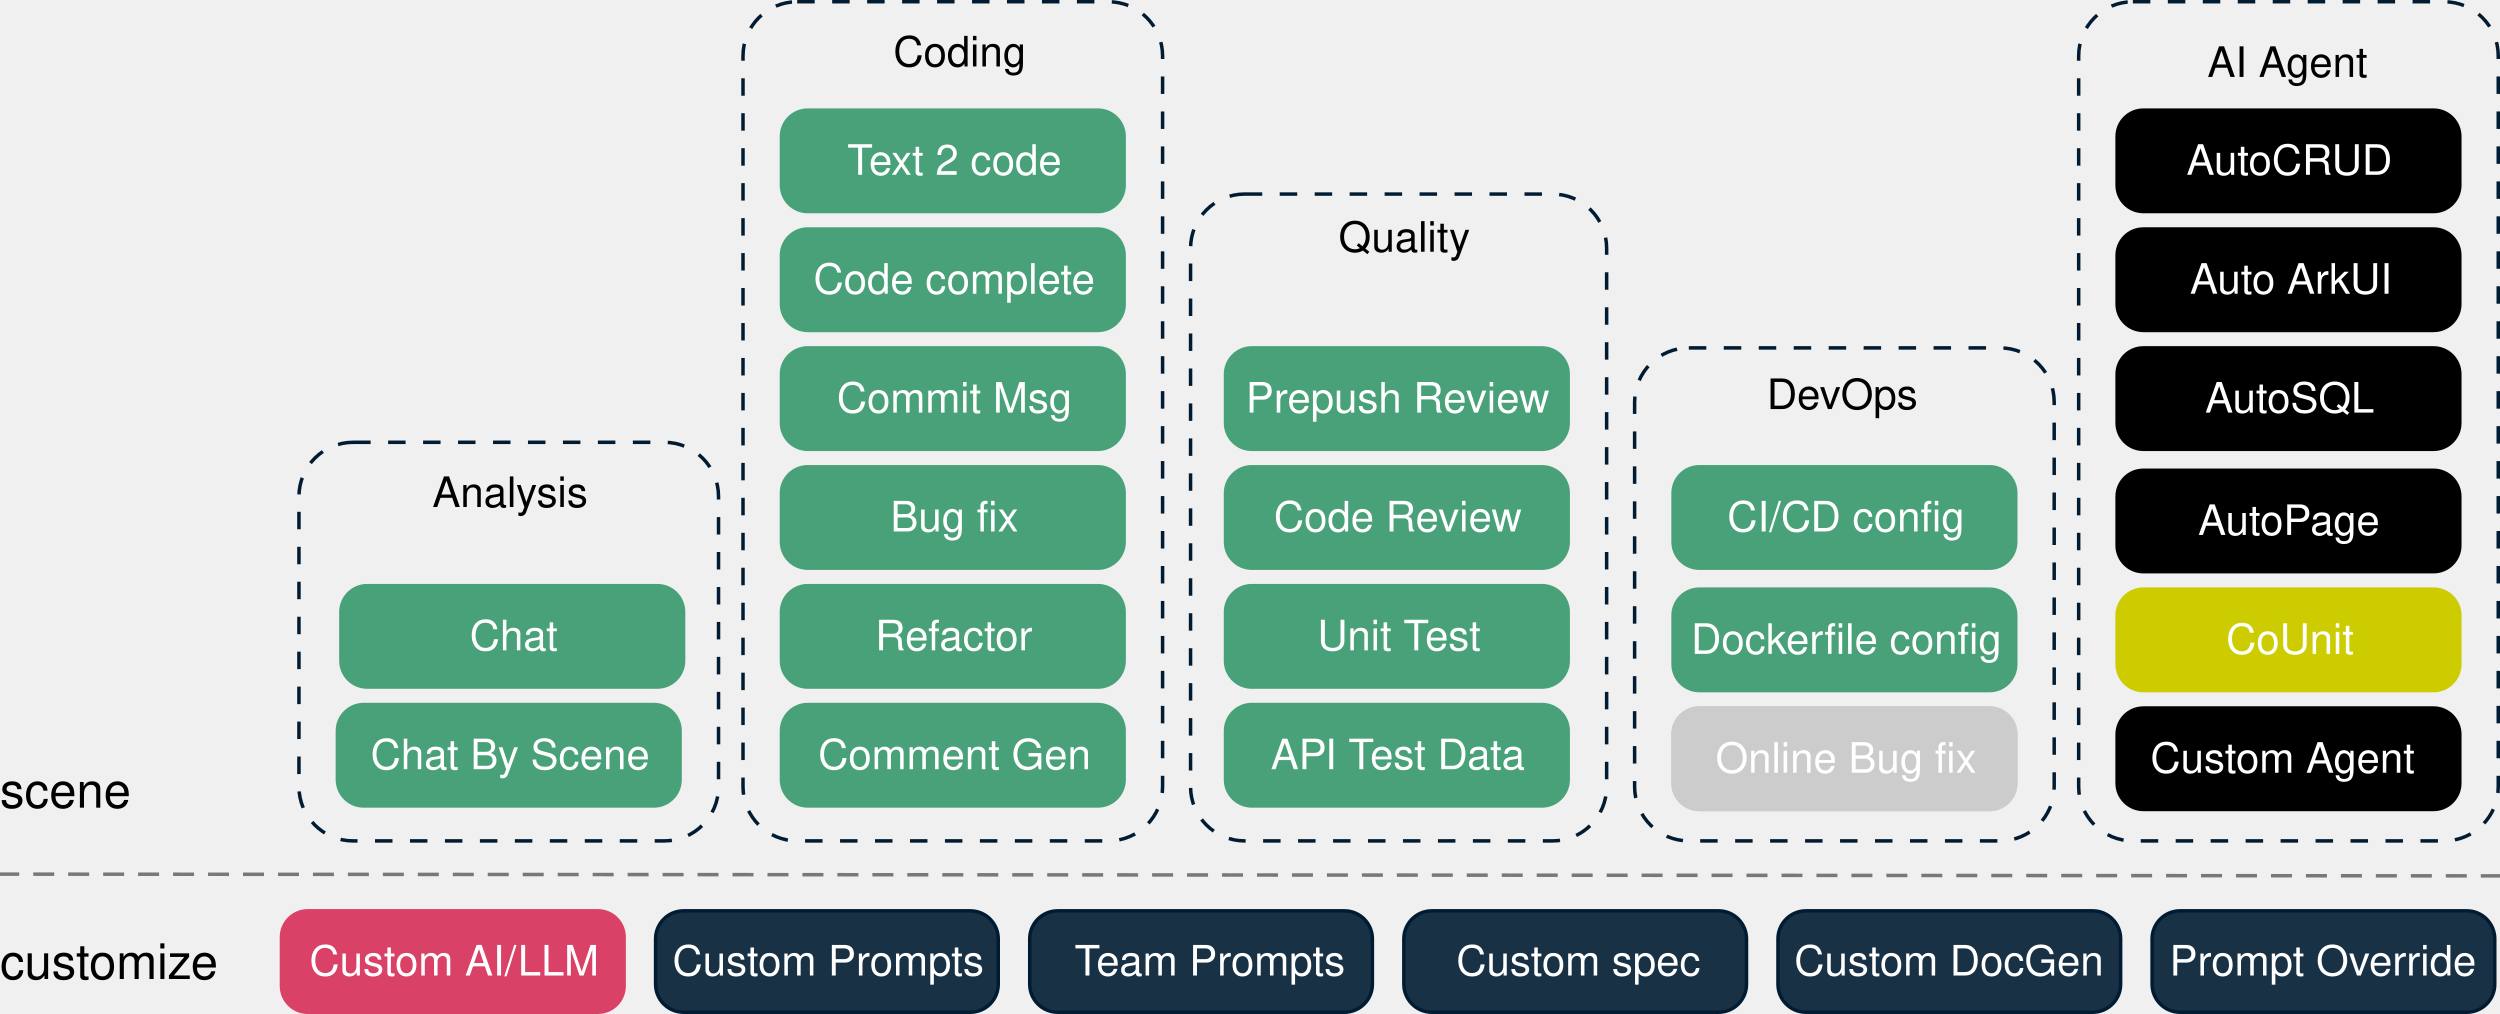
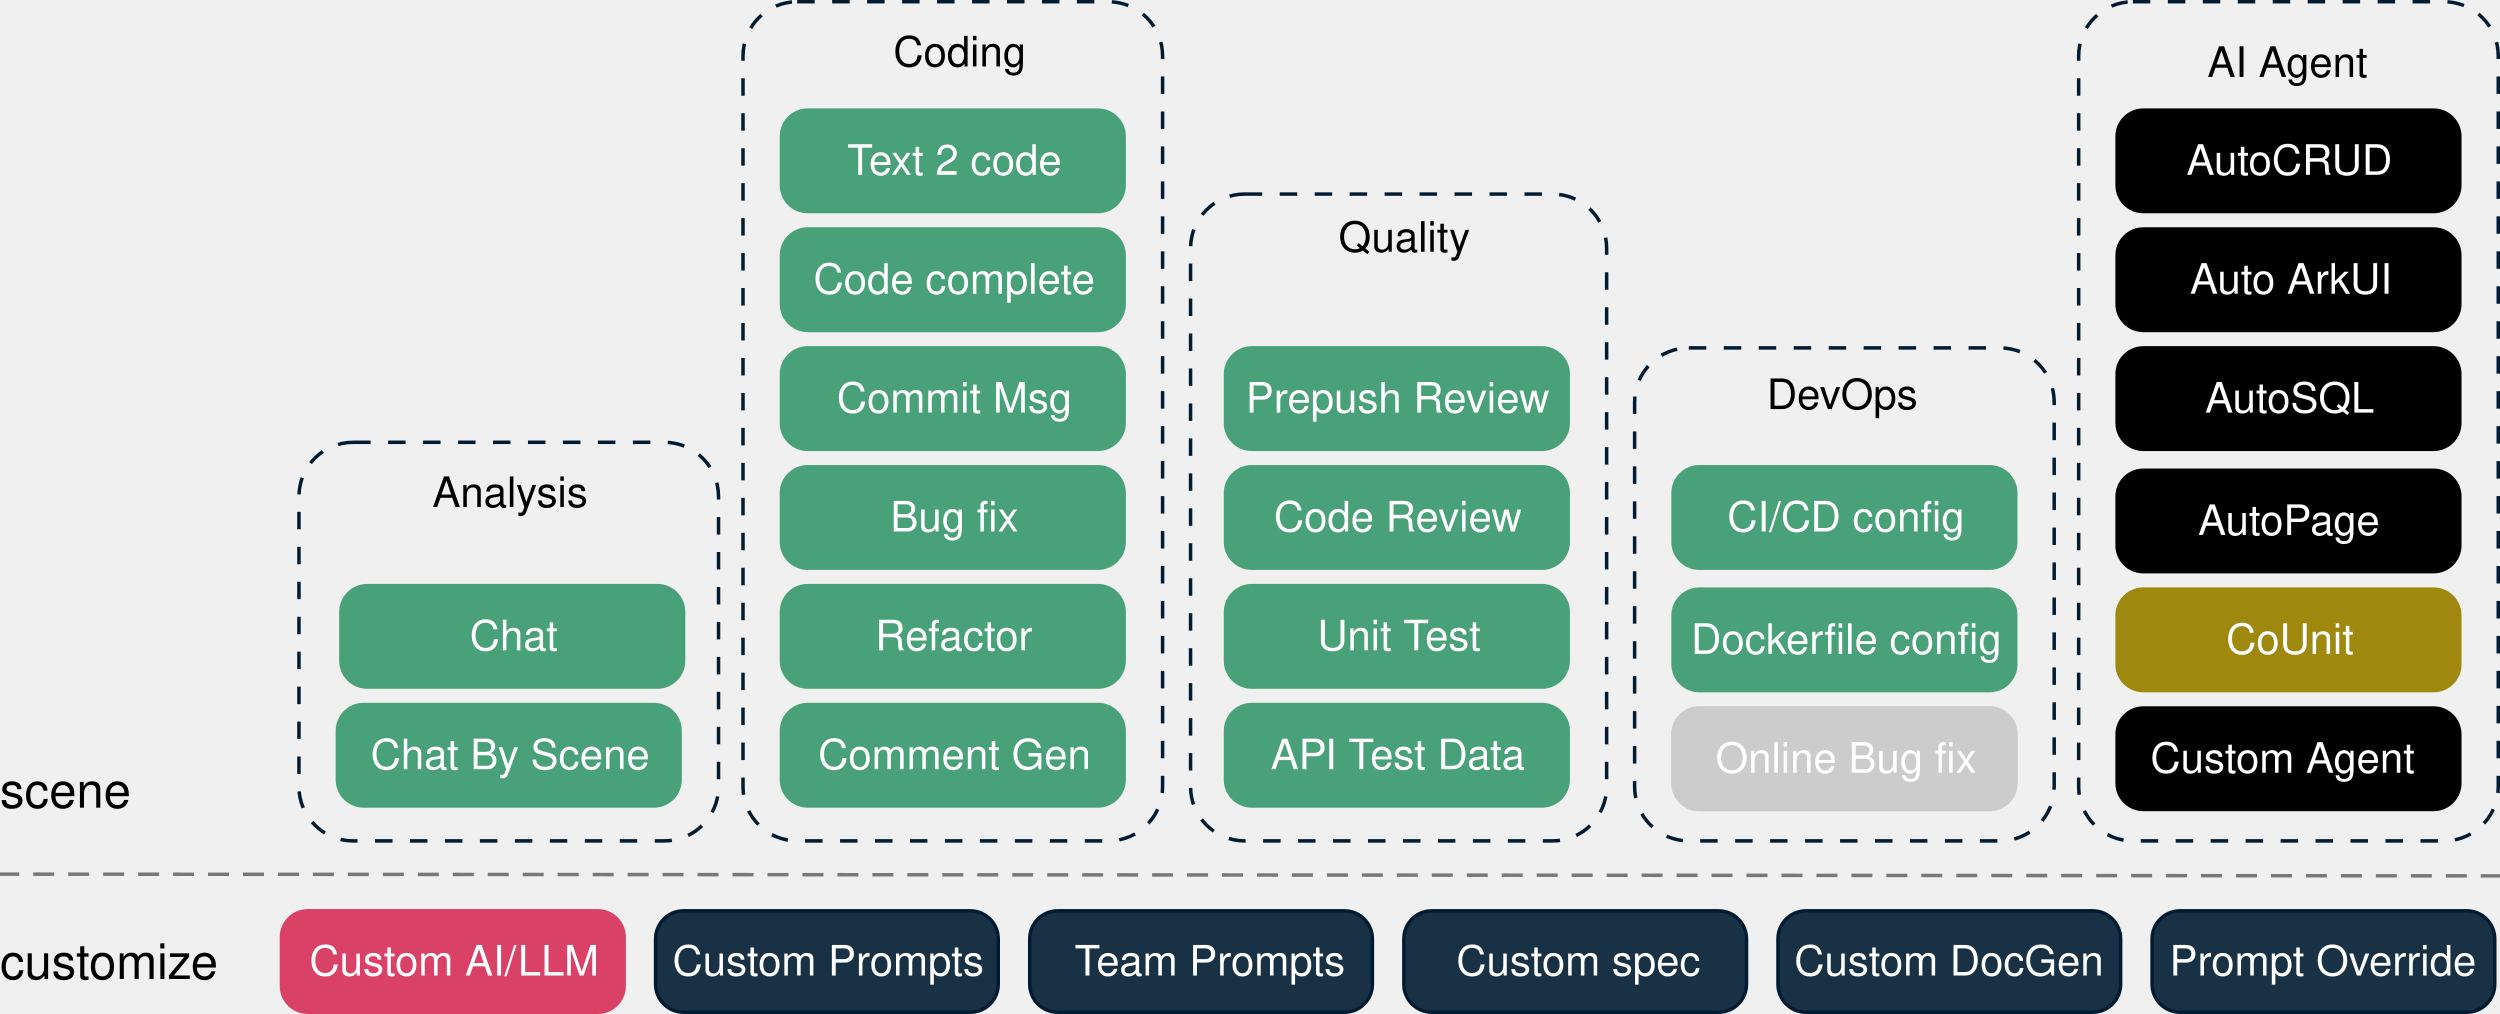
<svg xmlns="http://www.w3.org/2000/svg" xmlns:xlink="http://www.w3.org/1999/xlink" width="715px" height="290px" viewBox="0 0 715 290" version="1.1">
  <defs>
    <rect id="path-1" x="85.5" y="126" width="121" height="115" rx="16" />
    <mask id="mask-2" maskContentUnits="userSpaceOnUse" maskUnits="objectBoundingBox" x="0" y="0" width="121" height="115" fill="white">
      <use xlink:href="#path-1" />
    </mask>
    <rect id="path-3" x="212.5" y="0" width="121" height="241" rx="16" />
    <mask id="mask-4" maskContentUnits="userSpaceOnUse" maskUnits="objectBoundingBox" x="0" y="0" width="121" height="241" fill="white">
      <use xlink:href="#path-3" />
    </mask>
    <rect id="path-5" x="340.5" y="55" width="120" height="186" rx="16" />
    <mask id="mask-6" maskContentUnits="userSpaceOnUse" maskUnits="objectBoundingBox" x="0" y="0" width="120" height="186" fill="white">
      <use xlink:href="#path-5" />
    </mask>
    <rect id="path-7" x="467.5" y="99" width="121" height="142" rx="16" />
    <mask id="mask-8" maskContentUnits="userSpaceOnUse" maskUnits="objectBoundingBox" x="0" y="0" width="121" height="142" fill="white">
      <use xlink:href="#path-7" />
    </mask>
    <rect id="path-9" x="594.5" y="0" width="121" height="241" rx="16" />
    <mask id="mask-10" maskContentUnits="userSpaceOnUse" maskUnits="objectBoundingBox" x="0" y="0" width="121" height="241" fill="white">
      <use xlink:href="#path-9" />
    </mask>
  </defs>
  <g id="Page-1" stroke="none" stroke-width="1" fill="none" fill-rule="evenodd">
    <g id="autodev-overview" transform="translate(-0.5, -0)">
      <text id="scene" font-family="Helvetica" font-size="14" font-weight="normal" fill="#000000">
        <tspan x="0.5" y="231">scene</tspan>
      </text>
      <text id="customize" font-family="Helvetica" font-size="14" font-weight="normal" fill="#000000">
        <tspan x="0.5" y="280">customize</tspan>
      </text>
      <line x1="0.5" y1="250" x2="715" y2="250.5" id="Line" stroke-opacity="0.5" stroke="#000000" stroke-linecap="square" stroke-linejoin="round" stroke-dasharray="5,5" />
      <text id="Analysis" font-family="Helvetica" font-size="12" font-weight="normal" fill="#000000">
        <tspan x="124.158" y="145">Analysis</tspan>
      </text>
      <text id="Coding" font-family="Helvetica" font-size="12" font-weight="normal" fill="#000000">
        <tspan x="255.986" y="19">Coding</tspan>
      </text>
      <text id="Quality" font-family="Helvetica" font-size="12" font-weight="normal" fill="#000000">
        <tspan x="383.326" y="72">Quality</tspan>
      </text>
      <text id="DevOps" font-family="Helvetica" font-size="12" font-weight="normal" fill="#000000">
        <tspan x="505.826" y="117">DevOps</tspan>
      </text>
      <text id="AI-Agent" font-family="Helvetica" font-size="12" font-weight="normal" fill="#000000">
        <tspan x="631.812" y="22">AI Agent</tspan>
      </text>
      <g id="custom-llm" transform="translate(80.5, 260)">
        <g id="model" transform="translate(8, 8)" />
        <rect id="Rectangle" fill="#DA4167" x="0" y="0" width="99" height="30" rx="8" />
        <text id="Custom-AI/LLM" font-family="Helvetica" font-size="12" font-weight="normal" fill="#FFFFFF">
          <tspan x="8.481" y="19">Custom AI/LLM</tspan>
        </text>
      </g>
      <g id="custom-prompts" transform="translate(187.5, 260)">
        <rect id="Rectangle" stroke="#011C32" fill-opacity="0.9" fill="#011C32" x="0.5" y="0.5" width="98" height="29" rx="8" />
        <text id="Custom-Prompts" font-family="Helvetica" font-size="12" font-weight="normal" fill="#FFFFFF">
          <tspan x="5.322" y="19">Custom Prompts</tspan>
        </text>
      </g>
      <g id="team-prompts" transform="translate(294.5, 260)">
        <rect id="Rectangle" stroke="#011C32" fill-opacity="0.9" fill="#011C32" x="0.5" y="0.5" width="98" height="29" rx="8" />
        <text id="Team-Prompts" font-family="Helvetica" font-size="12" font-weight="normal" fill="#FFFFFF">
          <tspan x="13.322" y="19">Team Prompts</tspan>
        </text>
      </g>
      <g id="spec" transform="translate(401.5, 260)">
        <rect id="Rectangle" stroke="#011C32" fill-opacity="0.9" fill="#011C32" x="0.5" y="0.5" width="98" height="29" rx="8" />
        <text id="Custom-spec" font-family="Helvetica" font-size="12" font-weight="normal" fill="#FFFFFF">
          <tspan x="15.487" y="19">Custom spec</tspan>
        </text>
      </g>
      <g id="doc-gen" transform="translate(508.5, 260)">
        <rect id="Rectangle" stroke="#011C32" fill-opacity="0.9" fill="#011C32" x="0.5" y="0.5" width="98" height="29" rx="8" />
        <text id="Custom-DocGen" font-family="Helvetica" font-size="12" font-weight="normal" fill="#FFFFFF">
          <tspan x="5.15" y="19">Custom DocGen</tspan>
        </text>
      </g>
      <g id="prompt-override" transform="translate(615.5, 260)">
        <rect id="Rectangle" stroke="#011C32" fill-opacity="0.9" fill="#011C32" x="0.5" y="0.5" width="98" height="29" rx="8" />
        <text id="Prompt-Override" font-family="Helvetica" font-size="12" font-weight="normal" fill="#FFFFFF">
          <tspan x="5.487" y="19">Prompt Override</tspan>
        </text>
      </g>
      <use id="Rectangle" stroke="#011C32" mask="url(#mask-2)" stroke-width="2" stroke-dasharray="5,5" xlink:href="#path-1" />
      <use id="Rectangle" stroke="#011C32" mask="url(#mask-4)" stroke-width="2" stroke-dasharray="5,5" xlink:href="#path-3" />
      <use id="Rectangle" stroke="#011C32" mask="url(#mask-6)" stroke-width="2" stroke-dasharray="5,5" xlink:href="#path-5" />
      <use id="Rectangle" stroke="#011C32" mask="url(#mask-8)" stroke-width="2" stroke-dasharray="5,5" xlink:href="#path-7" />
      <g id="analysis" transform="translate(96.5, 167)">
        <g id="chat-by-selection" transform="translate(1, 0)">
          <rect id="Rectangle" fill="#48A178" x="0" y="0" width="99" height="30" rx="8" />
          <text id="Chat" font-family="Helvetica" font-size="12" font-weight="normal" fill="#FFFFFF">
            <tspan x="37.326" y="19">Chat</tspan>
          </text>
        </g>
        <g id="chat" transform="translate(0, 34)">
          <rect id="Rectangle" fill="#48A178" x="0" y="0" width="99" height="30" rx="8" />
          <text id="Chat-By-Scene" font-family="Helvetica" font-size="12" font-weight="normal" fill="#FFFFFF">
            <tspan x="9.978" y="19">Chat By Scene</tspan>
          </text>
        </g>
      </g>
      <g id="coding" transform="translate(223.5, 31)">
        <g id="commit-gen" transform="translate(0, 170)">
          <rect id="Rectangle" fill="#48A178" x="0" y="0" width="99" height="30" rx="8" />
          <text id="Comment-Gen" font-family="Helvetica" font-size="12" font-weight="normal" fill="#FFFFFF">
            <tspan x="10.985" y="19">Comment Gen</tspan>
          </text>
        </g>
        <g id="refactor" transform="translate(0, 136)">
          <rect id="Rectangle" fill="#48A178" x="0" y="0" width="99" height="30" rx="8" />
          <text id="Refactor" font-family="Helvetica" font-size="12" font-weight="normal" fill="#FFFFFF">
            <tspan x="27.324" y="19">Refactor</tspan>
          </text>
        </g>
        <g id="bug-fix" transform="translate(0, 102)">
          <rect id="Rectangle" fill="#48A178" x="0" y="0" width="99" height="30" rx="8" />
          <text id="Bug-fix" font-family="Helvetica" font-size="12" font-weight="normal" fill="#FFFFFF">
            <tspan x="31.657" y="19">Bug fix</tspan>
          </text>
        </g>
        <g id="commit-msg" transform="translate(0, 68)">
          <rect id="Rectangle" fill="#48A178" x="0" y="0" width="99" height="30" rx="8" />
          <text id="Commit-Msg" font-family="Helvetica" font-size="12" font-weight="normal" fill="#FFFFFF">
            <tspan x="16.332" y="19">Commit Msg</tspan>
          </text>
        </g>
        <g id="code-complete" transform="translate(0, 34)">
          <rect id="Rectangle" fill="#48A178" x="0" y="0" width="99" height="30" rx="8" />
          <text id="Code-complete" font-family="Helvetica" font-size="12" font-weight="normal" fill="#FFFFFF">
            <tspan x="9.644" y="19">Code complete</tspan>
          </text>
        </g>
        <g id="text2code">
          <rect id="Rectangle" fill="#48A178" x="0" y="0" width="99" height="30" rx="8" />
          <text id="Text-2-code" font-family="Helvetica" font-size="12" font-weight="normal" fill="#FFFFFF">
            <tspan x="19.314" y="19">Text 2 code</tspan>
          </text>
        </g>
      </g>
      <g id="quality" transform="translate(350.5, 99)">
        <g id="api-test-gen" transform="translate(0, 102)">
          <rect id="Rectangle" fill="#48A178" x="0" y="0" width="99" height="30" rx="8" />
          <text id="API-Test-Data" font-family="Helvetica" font-size="12" font-weight="normal" fill="#FFFFFF">
            <tspan x="13.423" y="19">API Test Data</tspan>
          </text>
        </g>
        <g id="unit-test" transform="translate(0, 68)">
          <rect id="Rectangle" fill="#48A178" x="0" y="0" width="99" height="30" rx="8" />
          <text id="Unit-Test" font-family="Helvetica" font-size="12" font-weight="normal" fill="#FFFFFF">
            <tspan x="26.765" y="19">Unit Test</tspan>
          </text>
        </g>
        <g id="code-review" transform="translate(0, 34)">
          <rect id="Rectangle" fill="#48A178" x="0" y="0" width="99" height="30" rx="8" />
          <text id="Code-Review" font-family="Helvetica" font-size="12" font-weight="normal" fill="#FFFFFF">
            <tspan x="14.316" y="19">Code Review</tspan>
          </text>
        </g>
        <g id="prepush" transform="translate(0, 0)">
          <rect id="Rectangle" fill="#48A178" x="0" y="0" width="99" height="30" rx="8" />
          <text id="Prepush-Review" font-family="Helvetica" font-size="12" font-weight="normal" fill="#FFFFFF">
            <tspan x="6.312" y="19">Prepush Review</tspan>
          </text>
        </g>
      </g>
      <g id="devops" transform="translate(478.5, 133)">
        <g id="online-bug" transform="translate(0, 69)">
          <rect id="Rectangle" fill="#CCCCCC" x="0" y="0" width="99" height="30" rx="8" />
          <rect id="Rectangle" fill="#CCCCCC" x="0" y="0" width="99" height="30" rx="8" />
          <text id="Online-Bug-fix" font-family="Helvetica" font-size="12" font-weight="normal" fill="#FFFFFF">
            <tspan x="12.646" y="19">Online Bug fix</tspan>
          </text>
        </g>
        <g id="dockerfile" transform="translate(0, 35)">
          <rect id="Rectangle" fill="#48A178" x="0" y="0" width="99" height="30" rx="8" />
          <text id="Dockerfile-config" font-family="Helvetica" font-size="12" font-weight="normal" fill="#FFFFFF">
            <tspan x="5.647" y="19">Dockerfile config</tspan>
          </text>
        </g>
        <g id="ci-cd">
          <rect id="Rectangle" fill="#48A178" x="0" y="0" width="99" height="30" rx="8" />
          <text id="CI/CD-config" font-family="Helvetica" font-size="12" font-weight="normal" fill="#FFFFFF">
            <tspan x="15.989" y="19">CI/CD config</tspan>
          </text>
        </g>
      </g>
      <g id="agent" transform="translate(605.5, 31)">
        <g id="custom-agent" transform="translate(0, 171)">
          <rect id="Rectangle" fill="#000000" x="0" y="0" width="99" height="30" rx="8" />
          <text id="Custom-Agent" font-family="Helvetica" font-size="12" font-weight="normal" fill="#FFFFFF">
            <tspan x="10" y="19">Custom Agent</tspan>
          </text>
        </g>
        <g id="crud">
          <rect id="Rectangle" fill="#000000" x="0" y="0" width="99" height="30" rx="8" />
          <text id="AutoCRUD" font-family="Helvetica" font-size="12" font-weight="normal" fill="#FFFFFF">
            <tspan x="20.325" y="19">AutoCRUD</tspan>
          </text>
        </g>
        <g id="arkui" transform="translate(0, 34)">
          <rect id="Rectangle" fill="#000000" x="0" y="0" width="99" height="30" rx="8" />
          <text id="Auto-ArkUI" font-family="Helvetica" font-size="12" font-weight="normal" fill="#FFFFFF">
            <tspan x="21.318" y="19">Auto ArkUI</tspan>
          </text>
        </g>
        <g id="counit" transform="translate(0, 137)">
-           <rect id="Rectangle" fill="#CCCC00" x="0" y="0" width="99" height="30" rx="8" />
+           <rect id="Rectangle" fill="#9E880D" x="0" y="0" width="99" height="30" rx="8" />
          <text id="CoUnit" font-family="Helvetica" font-size="12" font-weight="normal" fill="#FFFFFF">
            <tspan x="31.66" y="19">CoUnit</tspan>
          </text>
        </g>
        <g id="autopage" transform="translate(0, 103)">
          <rect id="Rectangle" fill="#000000" x="0" y="0" width="99" height="30" rx="8" />
          <text id="AutoPage" font-family="Helvetica" font-size="12" font-weight="normal" fill="#FFFFFF">
            <tspan x="23.645" y="19">AutoPage</tspan>
          </text>
        </g>
        <g id="autosql" transform="translate(0, 68)">
          <rect id="Rectangle" fill="#000000" x="0" y="0" width="99" height="30" rx="8" />
          <text id="AutoSQL" font-family="Helvetica" font-size="12" font-weight="normal" fill="#FFFFFF">
            <tspan x="25.651" y="19">AutoSQL</tspan>
          </text>
        </g>
      </g>
      <use id="Rectangle" stroke="#011C32" mask="url(#mask-10)" stroke-width="2" stroke-dasharray="5,5" xlink:href="#path-9" />
    </g>
  </g>
</svg>
